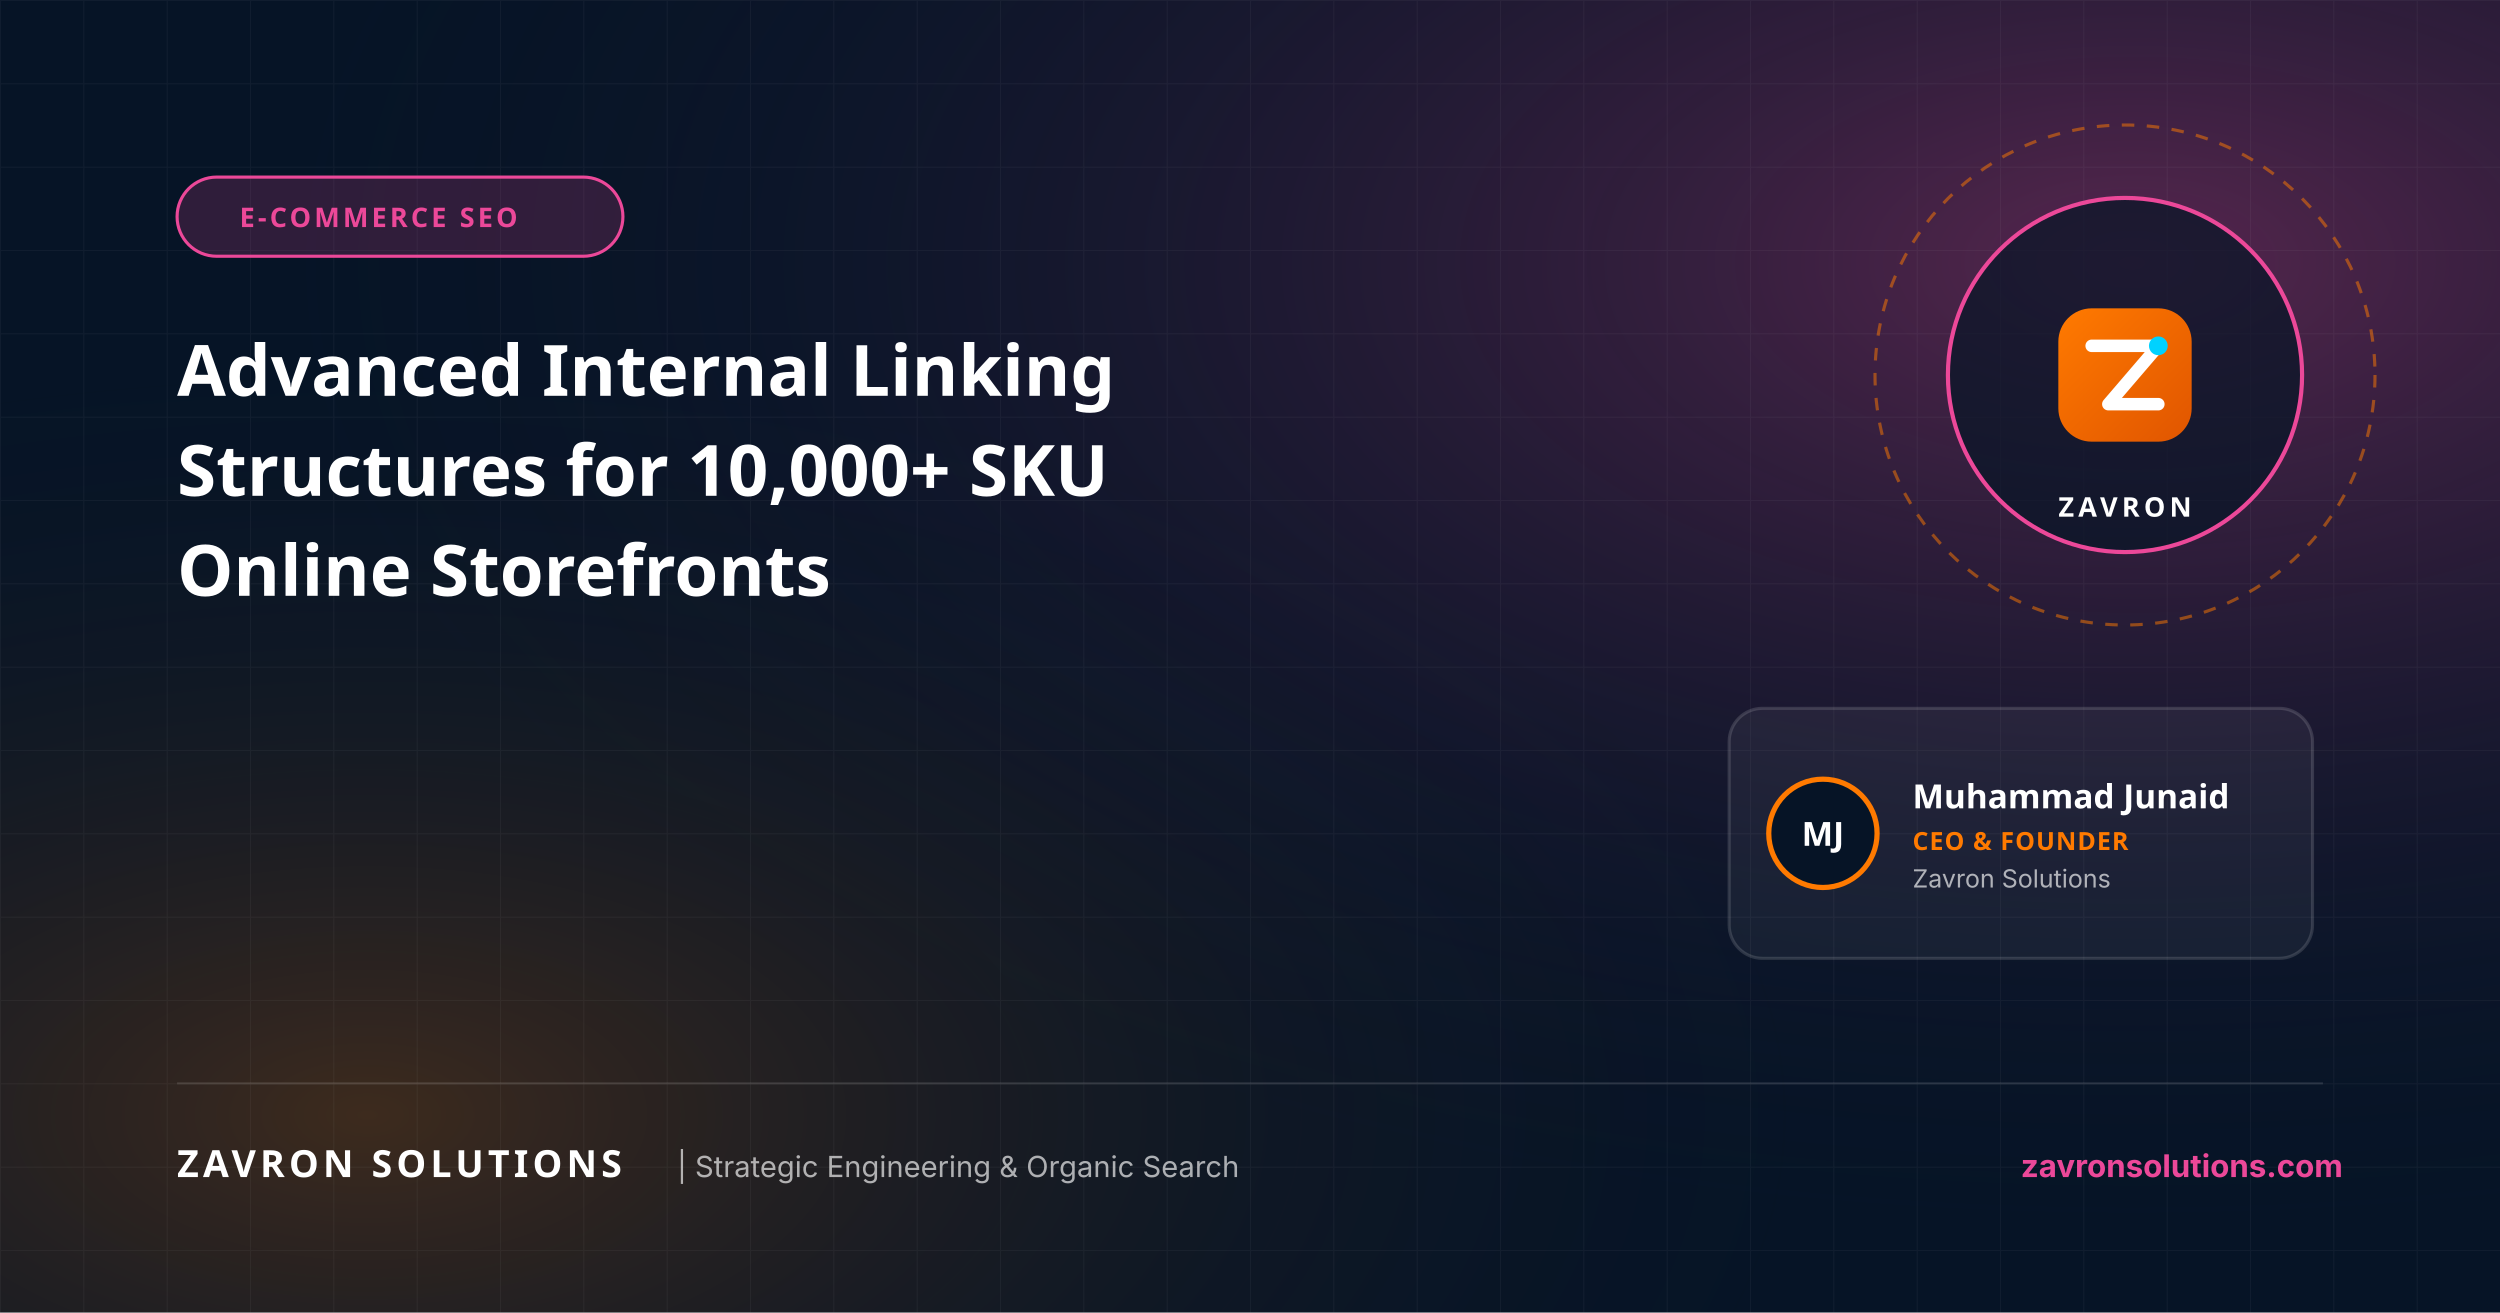
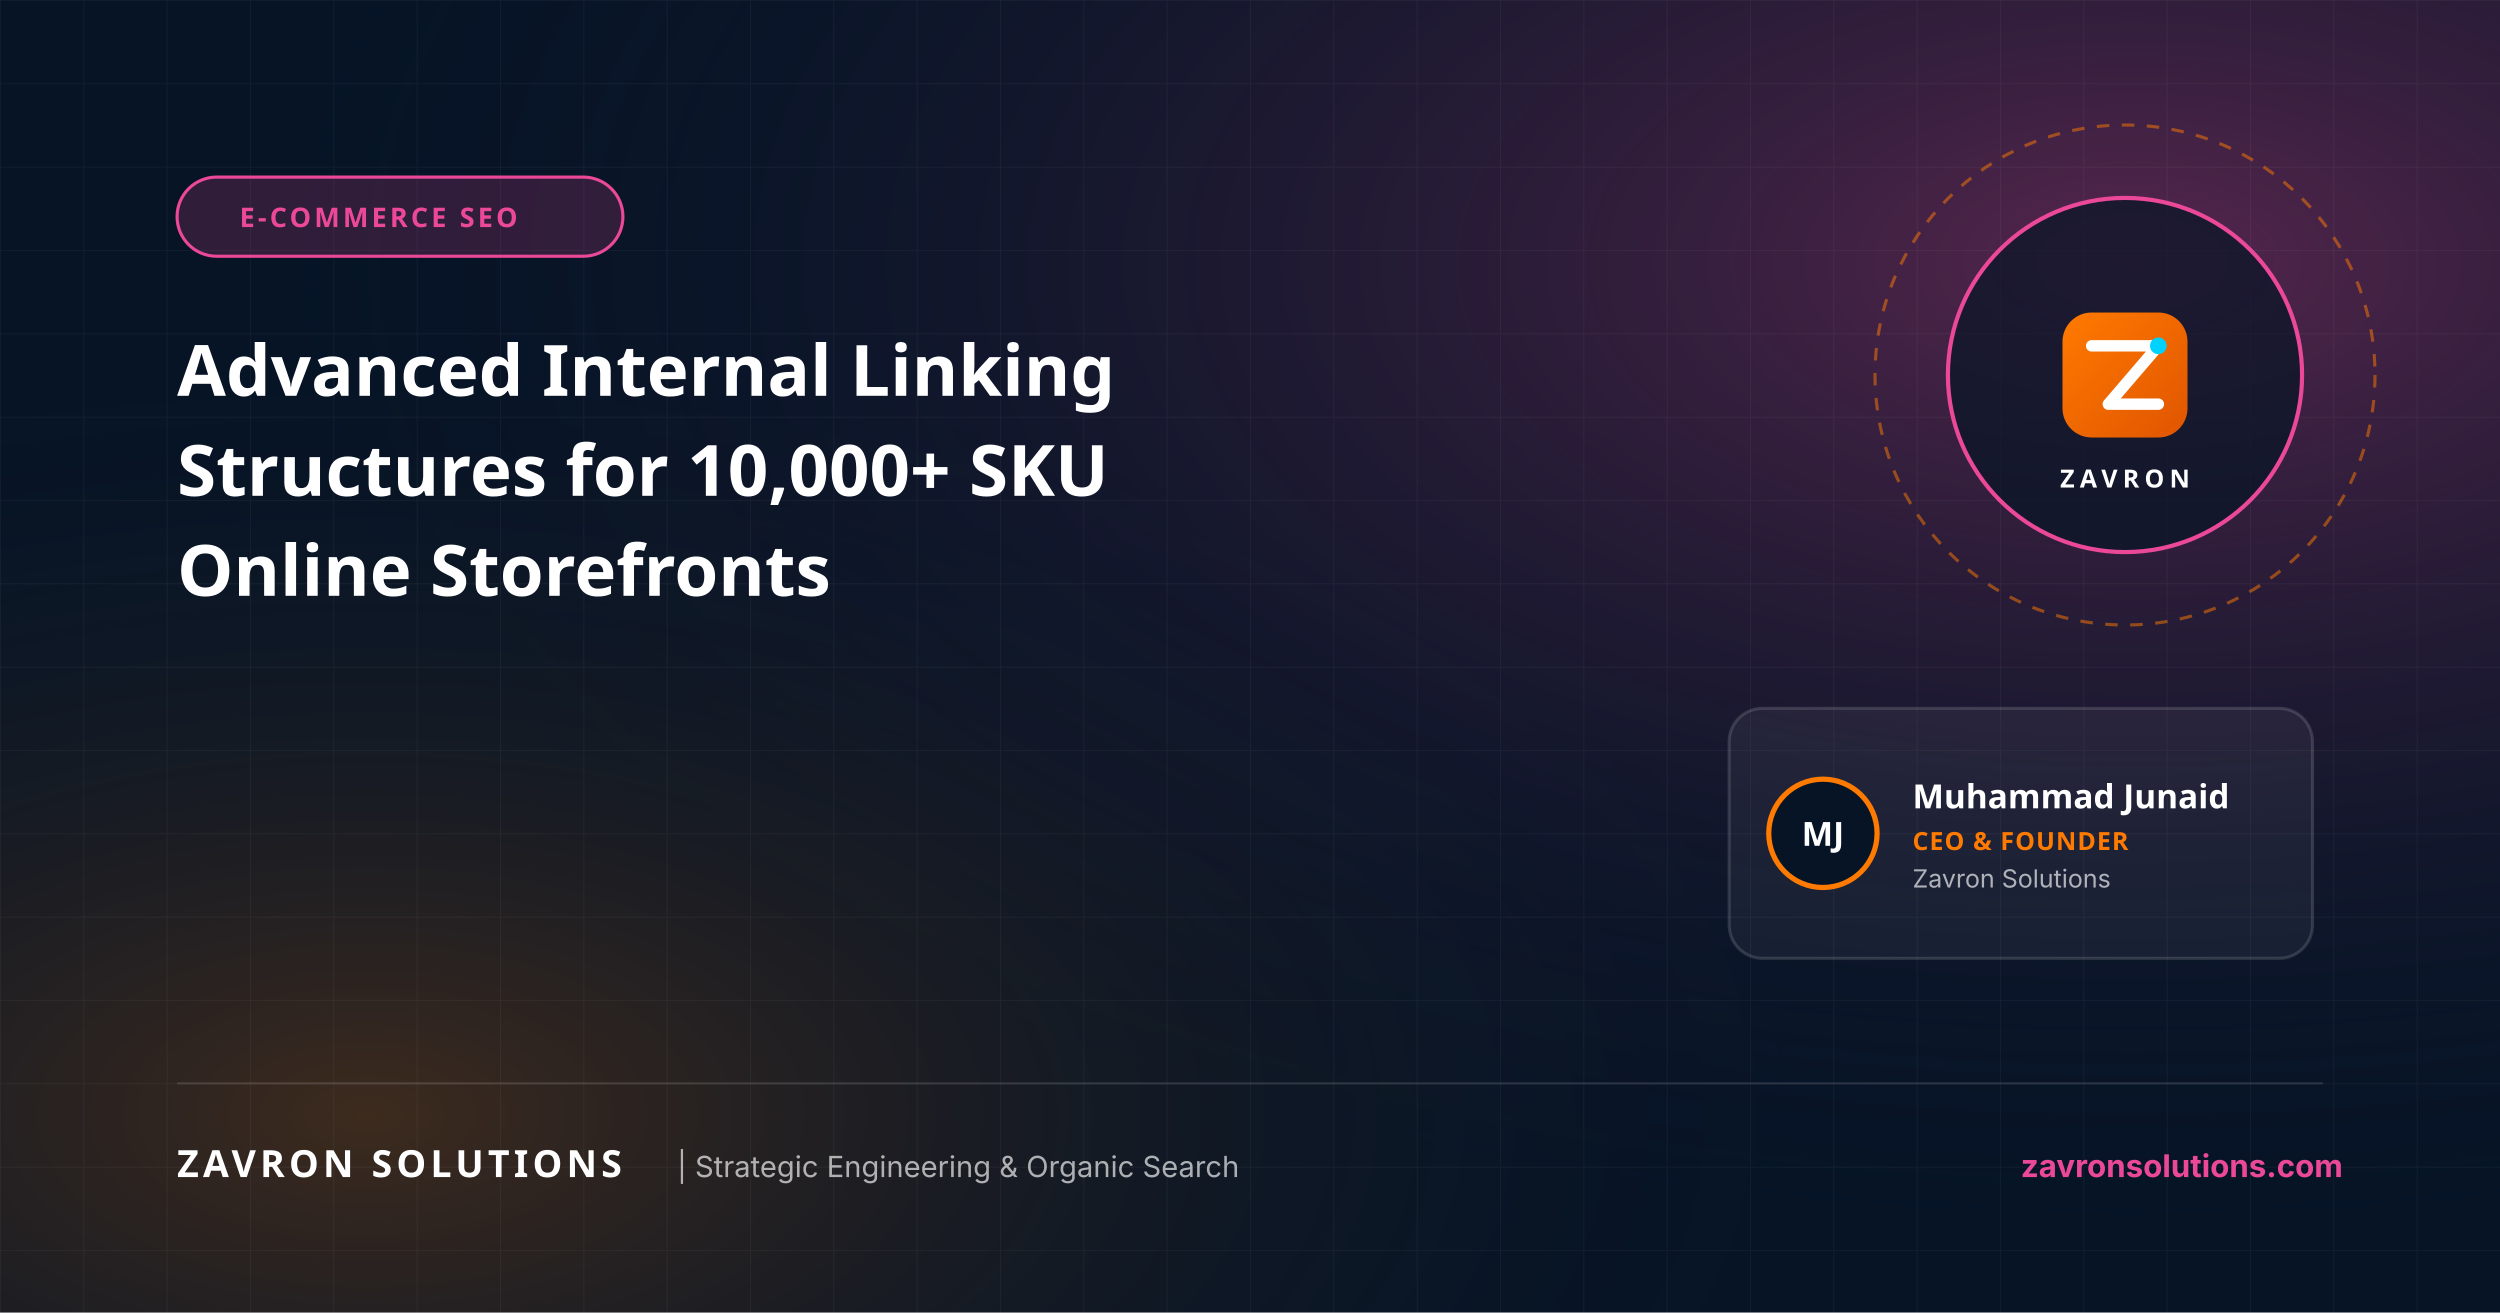
<svg xmlns="http://www.w3.org/2000/svg" width="1200" height="630" viewBox="0 0 1200 630" fill="none">
  <rect width="1200" height="630" fill="#061426" />
  <defs>
    <radialGradient id="grad1" cx="0.85" cy="0.2" r="0.75">
      <stop offset="0%" stop-color="#ec4899" stop-opacity="0.35" />
      <stop offset="100%" stop-color="#061426" stop-opacity="0" />
    </radialGradient>
    <radialGradient id="grad2" cx="0.15" cy="0.85" r="0.6">
      <stop offset="0%" stop-color="#ff7a00" stop-opacity="0.22" />
      <stop offset="100%" stop-color="#061426" stop-opacity="0" />
    </radialGradient>
    <linearGradient id="logoGrad" x1="0" y1="0" x2="1" y2="1">
      <stop offset="0%" stop-color="#FF7A00" />
      <stop offset="100%" stop-color="#E05500" />
    </linearGradient>
    <pattern id="grid" width="40" height="40" patternUnits="userSpaceOnUse">
      <path d="M 40 0 L 0 0 0 40" fill="none" stroke="rgba(255,255,255,0.04)" stroke-width="1" />
    </pattern>
  </defs>
  <rect width="1200" height="630" fill="url(#grad1)" />
  <rect width="1200" height="630" fill="url(#grad2)" />
  <rect width="1200" height="630" fill="url(#grid)" />
  <rect x="85" y="85" width="214" height="38" rx="19" fill="#ec4899" fill-opacity="0.18" stroke="#ec4899" stroke-width="1.5" />
  <text x="115" y="109" fill="#ec4899" font-family="Plus Jakarta Sans, sans-serif" font-size="13" font-weight="700" letter-spacing="1.5">E-COMMERCE SEO</text>
  <text x="85" y="190" fill="#FFFFFF" font-family="Plus Jakarta Sans, sans-serif" font-size="34" font-weight="800">Advanced Internal Linking</text>
  <text x="85" y="238" fill="#FFFFFF" font-family="Plus Jakarta Sans, sans-serif" font-size="34" font-weight="800">Structures for 10,000+ SKU</text>
  <text x="85" y="286" fill="#FFFFFF" font-family="Plus Jakarta Sans, sans-serif" font-size="34" font-weight="800">Online Storefronts</text>
  <circle cx="1020" cy="180" r="85" stroke="#ec4899" stroke-width="2" fill="rgba(6, 20, 38, 0.7)" />
  <circle cx="1020" cy="180" r="120" stroke="#ff7a00" stroke-width="1.5" stroke-dasharray="6 6" fill="none" opacity="0.5" />
-   <g transform="translate(988, 148)">
-     <rect width="64" height="64" rx="16" fill="url(#logoGrad)" />
-     <path d="M16 18 H48 L24 46 H48" stroke="#FFFFFF" stroke-width="6" stroke-linecap="round" stroke-linejoin="round" />
-     <circle cx="48" cy="18" r="4.5" fill="#00D2FF" />
+   <g transform="translate(990, 150)">
+     <rect width="60" height="60" rx="14" fill="url(#logoGrad)" />
+     <path d="M14 16 H46 L22 44 H46" stroke="#FFFFFF" stroke-width="5.5" stroke-linecap="round" stroke-linejoin="round" />
+     <circle cx="46" cy="16" r="4" fill="#00D2FF" />
  </g>
-   <text x="1020" y="248" fill="#FFFFFF" font-family="Plus Jakarta Sans, sans-serif" font-size="13" font-weight="800" letter-spacing="2" text-anchor="middle">ZAVRON</text>
+   <text x="1020" y="234" fill="#FFFFFF" font-family="Plus Jakarta Sans, sans-serif" font-size="12" font-weight="800" letter-spacing="2.5" text-anchor="middle">ZAVRON</text>
  <rect x="830" y="340" width="280" height="120" rx="16" fill="rgba(255,255,255,0.05)" stroke="rgba(255,255,255,0.14)" stroke-width="1.5" />
  <circle cx="875" cy="400" r="26" fill="#061426" stroke="#FF7A00" stroke-width="2.5" />
  <text x="875" y="406" fill="#FFFFFF" font-family="Plus Jakarta Sans, sans-serif" font-size="16" font-weight="800" text-anchor="middle">MJ</text>
  <text x="918" y="388" fill="#FFFFFF" font-family="Plus Jakarta Sans, sans-serif" font-size="16" font-weight="700">Muhammad Junaid</text>
  <text x="918" y="408" fill="#FF7A00" font-family="Plus Jakarta Sans, sans-serif" font-size="12" font-weight="700" letter-spacing="0.5">CEO &amp; FOUNDER</text>
  <text x="918" y="426" fill="rgba(255,255,255,0.65)" font-family="Inter, sans-serif" font-size="12">Zavron Solutions</text>
  <line x1="85" y1="520" x2="1115" y2="520" stroke="rgba(255,255,255,0.12)" stroke-width="1" />
  <text x="85" y="565" fill="#FFFFFF" font-family="Plus Jakarta Sans, sans-serif" font-size="18" font-weight="800" letter-spacing="2">ZAVRON SOLUTIONS</text>
  <text x="325" y="565" fill="rgba(255,255,255,0.65)" font-family="Inter, sans-serif" font-size="14">|   Strategic Engineering &amp; Organic Search</text>
  <text x="970" y="565" fill="#ec4899" font-family="Inter, sans-serif" font-size="15" font-weight="700">zavronsolutions.com</text>
</svg>
